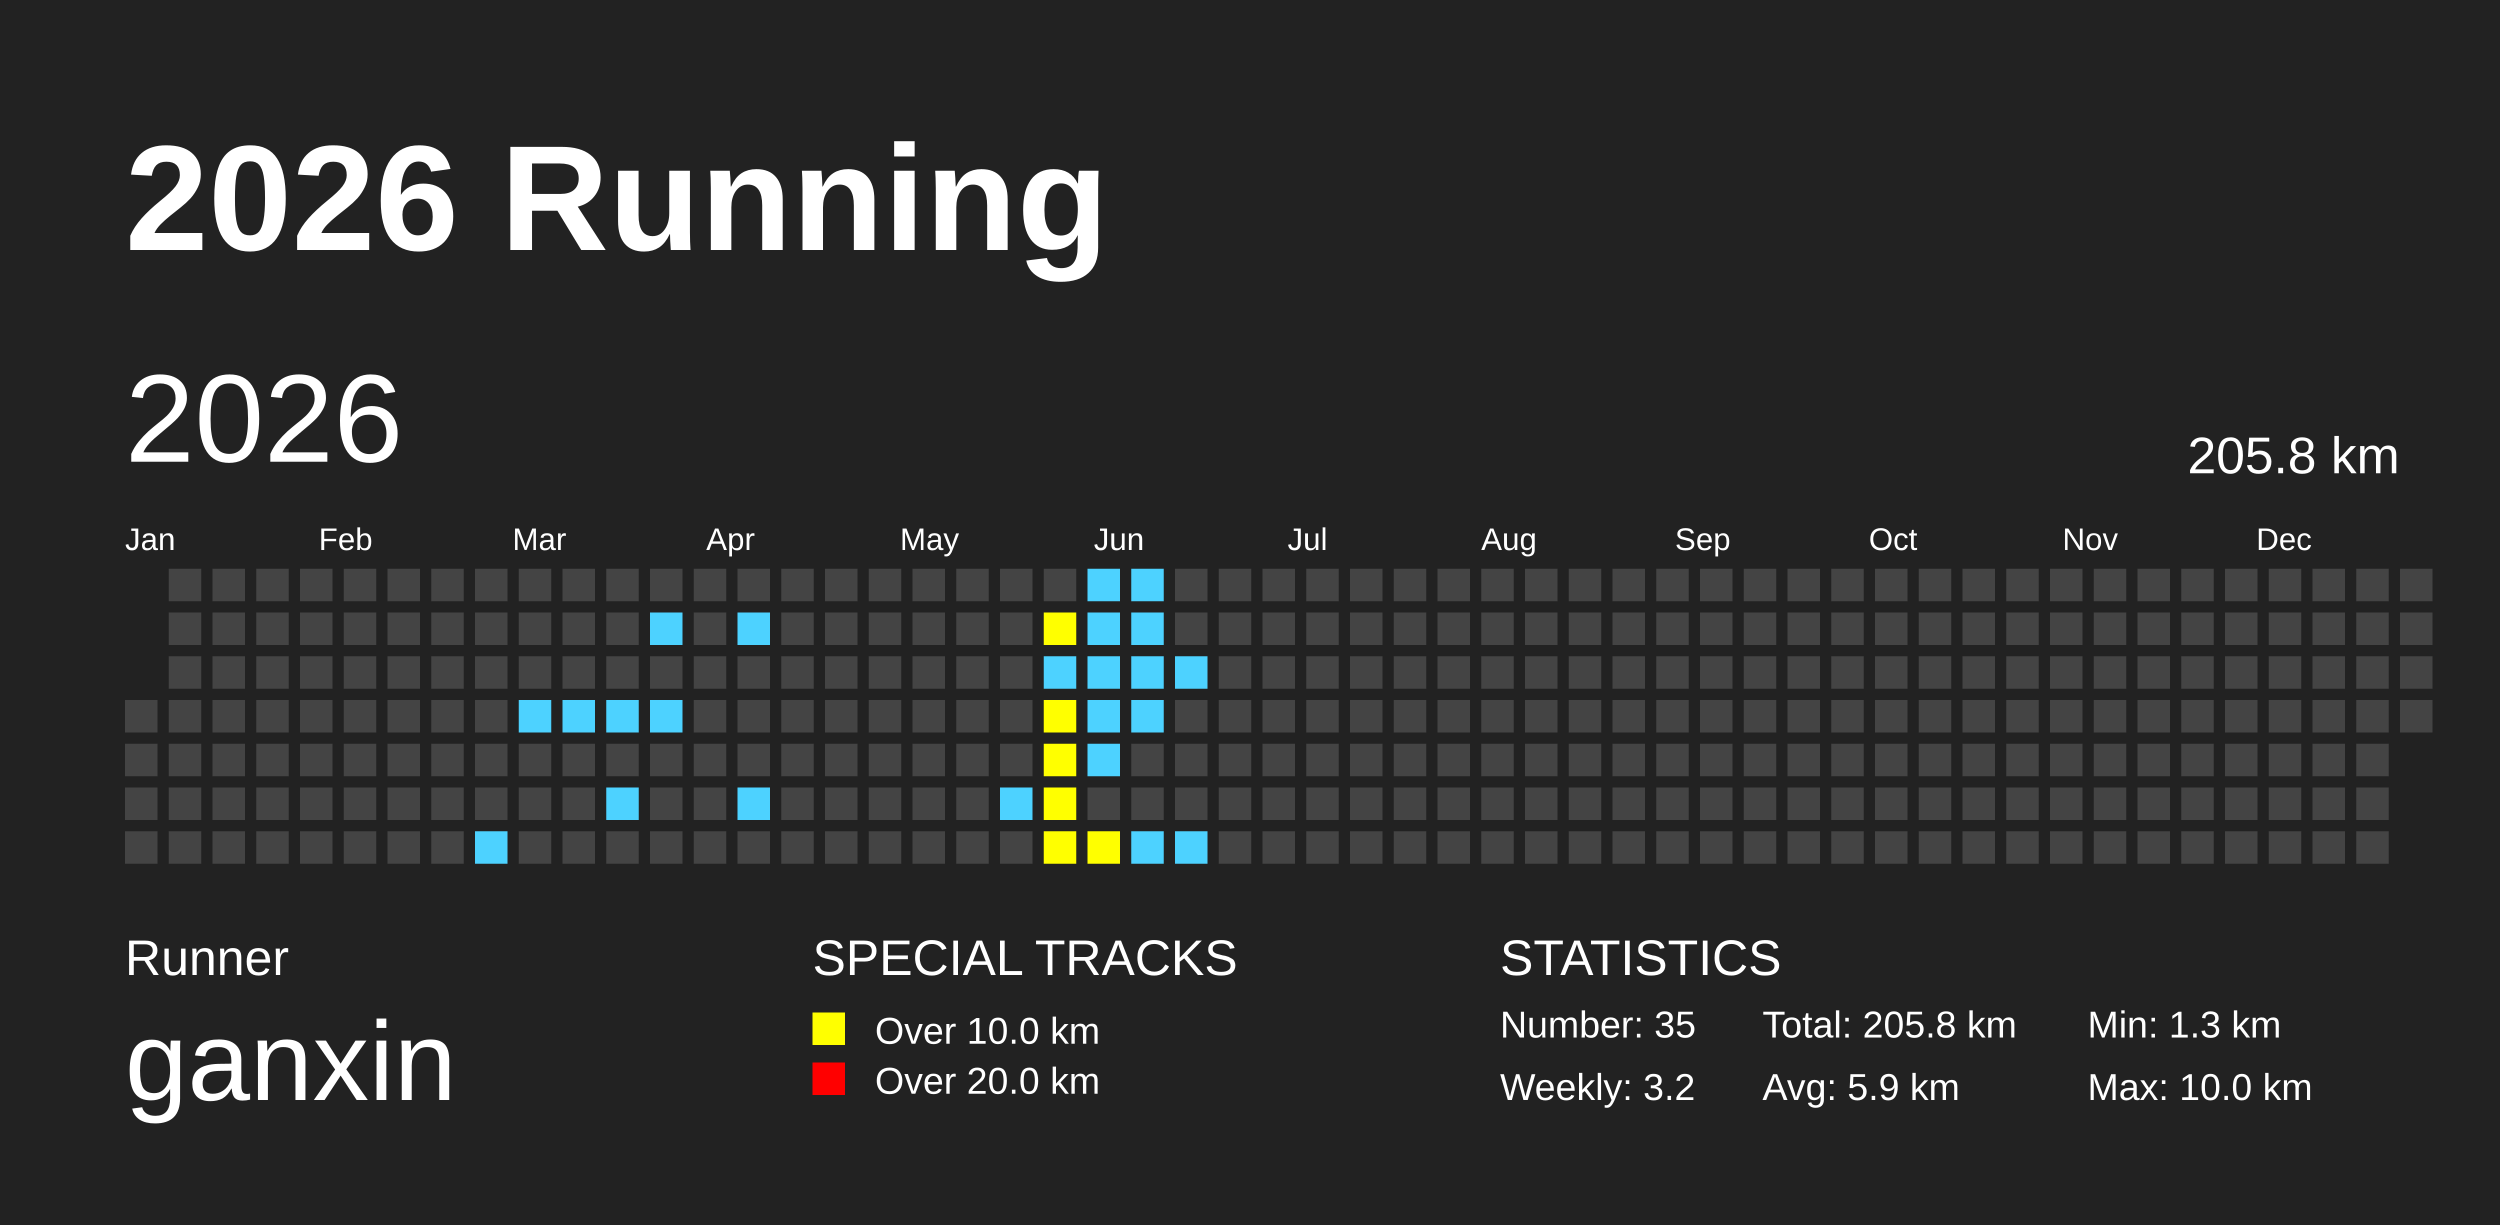
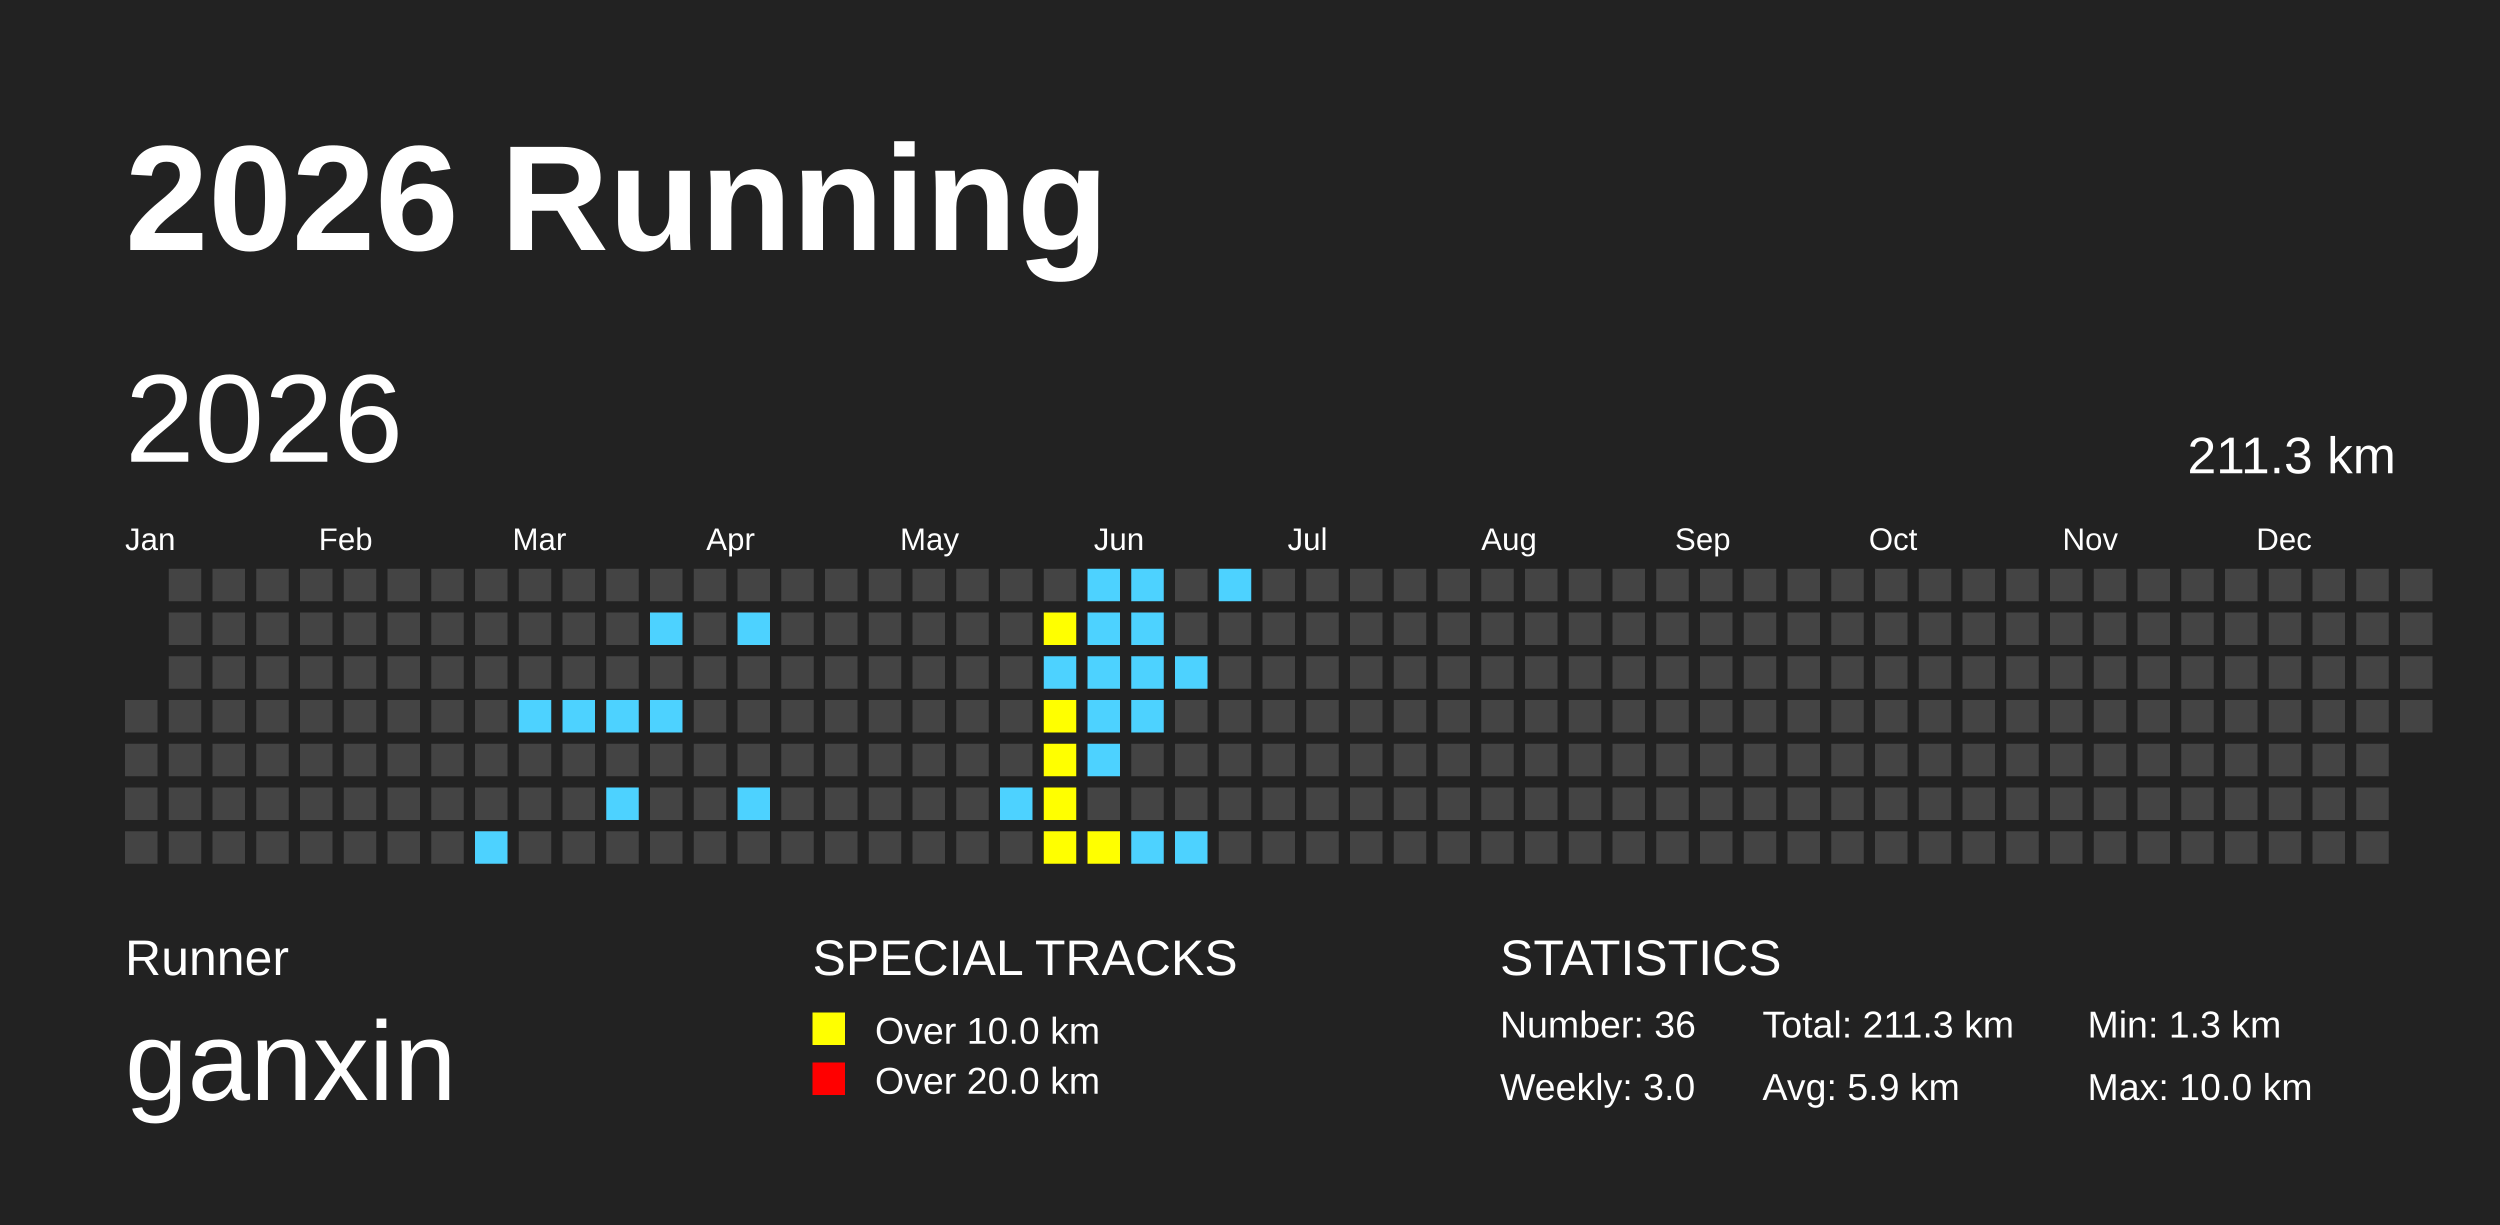
<svg xmlns="http://www.w3.org/2000/svg" baseProfile="full" height="98mm" version="1.1" viewBox="0,0,200,98" width="200mm">
  <defs>
    <pattern height="2" id="indoor-stripe" patternUnits="userSpaceOnUse" width="2">
      <line stroke="white" stroke-opacity="0.45" stroke-width="0.5" x1="0" x2="2" y1="2" y2="0" />
    </pattern>
  </defs>
  <rect fill="#222222" height="98" width="200" x="0" y="0" />
  <text fill="#FFFFFF" style="font-size:12px; font-family:Arial; font-weight:bold;" x="10" y="20">2026 Running</text>
  <text fill="#FFFFFF" style="font-size:4px; font-family:Arial" x="10" y="78">Runner</text>
  <text fill="#FFFFFF" style="font-size:9px; font-family:Arial" x="10" y="88">ganxin</text>
  <text fill="#FFFFFF" style="font-size:4px; font-family:Arial" x="65" y="78">SPECIAL TRACKS</text>
  <rect fill="yellow" height="2.6" width="2.6" x="65" y="81" />
  <text fill="#FFFFFF" style="font-size:3px; font-family:Arial" x="70" y="83.5">Over 10.0 km</text>
  <rect fill="red" height="2.6" width="2.6" x="65" y="85" />
  <text fill="#FFFFFF" style="font-size:3px; font-family:Arial" x="70" y="87.5">Over 20.0 km</text>
  <text fill="#FFFFFF" style="font-size:4px; font-family:Arial" x="120" y="78">STATISTICS</text>
-   <text fill="#FFFFFF" style="font-size:3px; font-family:Arial" x="120" y="83">Number: 35</text>
-   <text fill="#FFFFFF" style="font-size:3px; font-family:Arial" x="120" y="88">Weekly: 3.2</text>
-   <text fill="#FFFFFF" style="font-size:3px; font-family:Arial" x="141" y="83">Total: 205.8 km</text>
+   <text fill="#FFFFFF" style="font-size:3px; font-family:Arial" x="120" y="83">Number: 36</text>
+   <text fill="#FFFFFF" style="font-size:3px; font-family:Arial" x="120" y="88">Weekly: 3.0</text>
+   <text fill="#FFFFFF" style="font-size:3px; font-family:Arial" x="141" y="83">Total: 211.3 km</text>
  <text fill="#FFFFFF" style="font-size:3px; font-family:Arial" x="141" y="88">Avg: 5.9 km</text>
  <text fill="#FFFFFF" style="font-size:3px; font-family:Arial" x="167" y="83">Min: 1.3 km</text>
  <text fill="#FFFFFF" style="font-size:3px; font-family:Arial" x="167" y="88">Max: 10.0 km</text>
  <text dominant-baseline="hanging" fill="#FFFFFF" style="font-size:10.0px; font-family:Arial;" x="10" y="30">2026</text>
-   <text dominant-baseline="hanging" fill="#FFFFFF" style="font-size:4.125px; font-family:Arial;" x="175" y="35">205.8 km</text>
+   <text dominant-baseline="hanging" fill="#FFFFFF" style="font-size:4.125px; font-family:Arial;" x="175" y="35">211.3 km</text>
  <text fill="#FFFFFF" style="font-size:2.5px; font-family:Arial" x="10.0" y="44">Jan</text>
  <text fill="#FFFFFF" style="font-size:2.5px; font-family:Arial" x="25.5" y="44">Feb</text>
  <text fill="#FFFFFF" style="font-size:2.5px; font-family:Arial" x="41.0" y="44">Mar</text>
  <text fill="#FFFFFF" style="font-size:2.5px; font-family:Arial" x="56.5" y="44">Apr</text>
  <text fill="#FFFFFF" style="font-size:2.5px; font-family:Arial" x="72.0" y="44">May</text>
  <text fill="#FFFFFF" style="font-size:2.5px; font-family:Arial" x="87.5" y="44">Jun</text>
  <text fill="#FFFFFF" style="font-size:2.5px; font-family:Arial" x="103.0" y="44">Jul</text>
  <text fill="#FFFFFF" style="font-size:2.5px; font-family:Arial" x="118.5" y="44">Aug</text>
  <text fill="#FFFFFF" style="font-size:2.5px; font-family:Arial" x="134.0" y="44">Sep</text>
  <text fill="#FFFFFF" style="font-size:2.5px; font-family:Arial" x="149.5" y="44">Oct</text>
  <text fill="#FFFFFF" style="font-size:2.5px; font-family:Arial" x="165.0" y="44">Nov</text>
  <text fill="#FFFFFF" style="font-size:2.5px; font-family:Arial" x="180.5" y="44">Dec</text>
  <rect fill="#444444" height="2.6" width="2.6" x="10.0" y="56.0" />
  <rect fill="#444444" height="2.6" width="2.6" x="10.0" y="59.5" />
  <rect fill="#444444" height="2.6" width="2.6" x="10.0" y="63.0" />
  <rect fill="#444444" height="2.6" width="2.6" x="10.0" y="66.5" />
  <rect fill="#444444" height="2.6" width="2.6" x="13.5" y="45.5" />
  <rect fill="#444444" height="2.6" width="2.6" x="13.5" y="49.0" />
  <rect fill="#444444" height="2.6" width="2.6" x="13.5" y="52.5" />
  <rect fill="#444444" height="2.6" width="2.6" x="13.5" y="56.0" />
  <rect fill="#444444" height="2.6" width="2.6" x="13.5" y="59.5" />
  <rect fill="#444444" height="2.6" width="2.6" x="13.5" y="63.0" />
  <rect fill="#444444" height="2.6" width="2.6" x="13.5" y="66.5" />
  <rect fill="#444444" height="2.6" width="2.6" x="17.0" y="45.5" />
  <rect fill="#444444" height="2.6" width="2.6" x="17.0" y="49.0" />
  <rect fill="#444444" height="2.6" width="2.6" x="17.0" y="52.5" />
  <rect fill="#444444" height="2.6" width="2.6" x="17.0" y="56.0" />
  <rect fill="#444444" height="2.6" width="2.6" x="17.0" y="59.5" />
  <rect fill="#444444" height="2.6" width="2.6" x="17.0" y="63.0" />
  <rect fill="#444444" height="2.6" width="2.6" x="17.0" y="66.5" />
  <rect fill="#444444" height="2.6" width="2.6" x="20.5" y="45.5" />
  <rect fill="#444444" height="2.6" width="2.6" x="20.5" y="49.0" />
  <rect fill="#444444" height="2.6" width="2.6" x="20.5" y="52.5" />
  <rect fill="#444444" height="2.6" width="2.6" x="20.5" y="56.0" />
  <rect fill="#444444" height="2.6" width="2.6" x="20.5" y="59.5" />
  <rect fill="#444444" height="2.6" width="2.6" x="20.5" y="63.0" />
  <rect fill="#444444" height="2.6" width="2.6" x="20.5" y="66.5" />
  <rect fill="#444444" height="2.6" width="2.6" x="24.0" y="45.5" />
  <rect fill="#444444" height="2.6" width="2.6" x="24.0" y="49.0" />
  <rect fill="#444444" height="2.6" width="2.6" x="24.0" y="52.5" />
  <rect fill="#444444" height="2.6" width="2.6" x="24.0" y="56.0" />
  <rect fill="#444444" height="2.6" width="2.6" x="24.0" y="59.5" />
  <rect fill="#444444" height="2.6" width="2.6" x="24.0" y="63.0" />
  <rect fill="#444444" height="2.6" width="2.6" x="24.0" y="66.5" />
  <rect fill="#444444" height="2.6" width="2.6" x="27.5" y="45.5" />
  <rect fill="#444444" height="2.6" width="2.6" x="27.5" y="49.0" />
  <rect fill="#444444" height="2.6" width="2.6" x="27.5" y="52.5" />
  <rect fill="#444444" height="2.6" width="2.6" x="27.5" y="56.0" />
  <rect fill="#444444" height="2.6" width="2.6" x="27.5" y="59.5" />
  <rect fill="#444444" height="2.6" width="2.6" x="27.5" y="63.0" />
  <rect fill="#444444" height="2.6" width="2.6" x="27.5" y="66.5" />
  <rect fill="#444444" height="2.6" width="2.6" x="31.0" y="45.5" />
  <rect fill="#444444" height="2.6" width="2.6" x="31.0" y="49.0" />
  <rect fill="#444444" height="2.6" width="2.6" x="31.0" y="52.5" />
  <rect fill="#444444" height="2.6" width="2.6" x="31.0" y="56.0" />
  <rect fill="#444444" height="2.6" width="2.6" x="31.0" y="59.5" />
  <rect fill="#444444" height="2.6" width="2.6" x="31.0" y="63.0" />
  <rect fill="#444444" height="2.6" width="2.6" x="31.0" y="66.5" />
  <rect fill="#444444" height="2.6" width="2.6" x="34.5" y="45.5" />
  <rect fill="#444444" height="2.6" width="2.6" x="34.5" y="49.0" />
  <rect fill="#444444" height="2.6" width="2.6" x="34.5" y="52.5" />
  <rect fill="#444444" height="2.6" width="2.6" x="34.5" y="56.0" />
  <rect fill="#444444" height="2.6" width="2.6" x="34.5" y="59.5" />
  <rect fill="#444444" height="2.6" width="2.6" x="34.5" y="63.0" />
  <rect fill="#444444" height="2.6" width="2.6" x="34.5" y="66.5" />
  <rect fill="#444444" height="2.6" width="2.6" x="38.0" y="45.5" />
  <rect fill="#444444" height="2.6" width="2.6" x="38.0" y="49.0" />
  <rect fill="#444444" height="2.6" width="2.6" x="38.0" y="52.5" />
  <rect fill="#444444" height="2.6" width="2.6" x="38.0" y="56.0" />
  <rect fill="#444444" height="2.6" width="2.6" x="38.0" y="59.5" />
  <rect fill="#444444" height="2.6" width="2.6" x="38.0" y="63.0" />
  <rect fill="#4DD2FF" height="2.6" width="2.6" x="38.0" y="66.5" />
  <rect fill="#444444" height="2.6" width="2.6" x="41.5" y="45.5" />
  <rect fill="#444444" height="2.6" width="2.6" x="41.5" y="49.0" />
  <rect fill="#444444" height="2.6" width="2.6" x="41.5" y="52.5" />
  <rect fill="#4DD2FF" height="2.6" width="2.6" x="41.5" y="56.0" />
  <rect fill="#444444" height="2.6" width="2.6" x="41.5" y="59.5" />
  <rect fill="#444444" height="2.6" width="2.6" x="41.5" y="63.0" />
  <rect fill="#444444" height="2.6" width="2.6" x="41.5" y="66.5" />
  <rect fill="#444444" height="2.6" width="2.6" x="45.0" y="45.5" />
  <rect fill="#444444" height="2.6" width="2.6" x="45.0" y="49.0" />
  <rect fill="#444444" height="2.6" width="2.6" x="45.0" y="52.5" />
  <rect fill="#4DD2FF" height="2.6" width="2.6" x="45.0" y="56.0" />
  <rect fill="#444444" height="2.6" width="2.6" x="45.0" y="59.5" />
  <rect fill="#444444" height="2.6" width="2.6" x="45.0" y="63.0" />
  <rect fill="#444444" height="2.6" width="2.6" x="45.0" y="66.5" />
  <rect fill="#444444" height="2.6" width="2.6" x="48.5" y="45.5" />
  <rect fill="#444444" height="2.6" width="2.6" x="48.5" y="49.0" />
  <rect fill="#444444" height="2.6" width="2.6" x="48.5" y="52.5" />
  <rect fill="#4DD2FF" height="2.6" width="2.6" x="48.5" y="56.0" />
  <rect fill="#444444" height="2.6" width="2.6" x="48.5" y="59.5" />
  <rect fill="#4DD2FF" height="2.6" width="2.6" x="48.5" y="63.0" />
  <rect fill="#444444" height="2.6" width="2.6" x="48.5" y="66.5" />
  <rect fill="#444444" height="2.6" width="2.6" x="52.0" y="45.5" />
  <rect fill="#4DD2FF" height="2.6" width="2.6" x="52.0" y="49.0" />
  <rect fill="#444444" height="2.6" width="2.6" x="52.0" y="52.5" />
  <rect fill="#4DD2FF" height="2.6" width="2.6" x="52.0" y="56.0" />
  <rect fill="#444444" height="2.6" width="2.6" x="52.0" y="59.5" />
  <rect fill="#444444" height="2.6" width="2.6" x="52.0" y="63.0" />
  <rect fill="#444444" height="2.6" width="2.6" x="52.0" y="66.5" />
  <rect fill="#444444" height="2.6" width="2.6" x="55.5" y="45.5" />
  <rect fill="#444444" height="2.6" width="2.6" x="55.5" y="49.0" />
  <rect fill="#444444" height="2.6" width="2.6" x="55.5" y="52.5" />
  <rect fill="#444444" height="2.6" width="2.6" x="55.5" y="56.0" />
  <rect fill="#444444" height="2.6" width="2.6" x="55.5" y="59.5" />
  <rect fill="#444444" height="2.6" width="2.6" x="55.5" y="63.0" />
  <rect fill="#444444" height="2.6" width="2.6" x="55.5" y="66.5" />
  <rect fill="#444444" height="2.6" width="2.6" x="59.0" y="45.5" />
  <rect fill="#4DD2FF" height="2.6" width="2.6" x="59.0" y="49.0" />
  <rect fill="#444444" height="2.6" width="2.6" x="59.0" y="52.5" />
  <rect fill="#444444" height="2.6" width="2.6" x="59.0" y="56.0" />
  <rect fill="#444444" height="2.6" width="2.6" x="59.0" y="59.5" />
  <rect fill="#4DD2FF" height="2.6" width="2.6" x="59.0" y="63.0" />
  <rect fill="#444444" height="2.6" width="2.6" x="59.0" y="66.5" />
  <rect fill="#444444" height="2.6" width="2.6" x="62.5" y="45.5" />
  <rect fill="#444444" height="2.6" width="2.6" x="62.5" y="49.0" />
  <rect fill="#444444" height="2.6" width="2.6" x="62.5" y="52.5" />
  <rect fill="#444444" height="2.6" width="2.6" x="62.5" y="56.0" />
  <rect fill="#444444" height="2.6" width="2.6" x="62.5" y="59.5" />
  <rect fill="#444444" height="2.6" width="2.6" x="62.5" y="63.0" />
  <rect fill="#444444" height="2.6" width="2.6" x="62.5" y="66.5" />
  <rect fill="#444444" height="2.6" width="2.6" x="66.0" y="45.5" />
  <rect fill="#444444" height="2.6" width="2.6" x="66.0" y="49.0" />
  <rect fill="#444444" height="2.6" width="2.6" x="66.0" y="52.5" />
  <rect fill="#444444" height="2.6" width="2.6" x="66.0" y="56.0" />
  <rect fill="#444444" height="2.6" width="2.6" x="66.0" y="59.5" />
  <rect fill="#444444" height="2.6" width="2.6" x="66.0" y="63.0" />
  <rect fill="#444444" height="2.6" width="2.6" x="66.0" y="66.5" />
  <rect fill="#444444" height="2.6" width="2.6" x="69.5" y="45.5" />
  <rect fill="#444444" height="2.6" width="2.6" x="69.5" y="49.0" />
  <rect fill="#444444" height="2.6" width="2.6" x="69.5" y="52.5" />
  <rect fill="#444444" height="2.6" width="2.6" x="69.5" y="56.0" />
  <rect fill="#444444" height="2.6" width="2.6" x="69.5" y="59.5" />
  <rect fill="#444444" height="2.6" width="2.6" x="69.5" y="63.0" />
  <rect fill="#444444" height="2.6" width="2.6" x="69.5" y="66.5" />
  <rect fill="#444444" height="2.6" width="2.6" x="73.0" y="45.5" />
  <rect fill="#444444" height="2.6" width="2.6" x="73.0" y="49.0" />
  <rect fill="#444444" height="2.6" width="2.6" x="73.0" y="52.5" />
  <rect fill="#444444" height="2.6" width="2.6" x="73.0" y="56.0" />
  <rect fill="#444444" height="2.6" width="2.6" x="73.0" y="59.5" />
  <rect fill="#444444" height="2.6" width="2.6" x="73.0" y="63.0" />
  <rect fill="#444444" height="2.6" width="2.6" x="73.0" y="66.5" />
  <rect fill="#444444" height="2.6" width="2.6" x="76.5" y="45.5" />
  <rect fill="#444444" height="2.6" width="2.6" x="76.5" y="49.0" />
  <rect fill="#444444" height="2.6" width="2.6" x="76.5" y="52.5" />
  <rect fill="#444444" height="2.6" width="2.6" x="76.5" y="56.0" />
  <rect fill="#444444" height="2.6" width="2.6" x="76.5" y="59.5" />
  <rect fill="#444444" height="2.6" width="2.6" x="76.5" y="63.0" />
  <rect fill="#444444" height="2.6" width="2.6" x="76.5" y="66.5" />
  <rect fill="#444444" height="2.6" width="2.6" x="80.0" y="45.5" />
  <rect fill="#444444" height="2.6" width="2.6" x="80.0" y="49.0" />
  <rect fill="#444444" height="2.6" width="2.6" x="80.0" y="52.5" />
  <rect fill="#444444" height="2.6" width="2.6" x="80.0" y="56.0" />
  <rect fill="#444444" height="2.6" width="2.6" x="80.0" y="59.5" />
  <rect fill="#4DD2FF" height="2.6" width="2.6" x="80.0" y="63.0" />
  <rect fill="#444444" height="2.6" width="2.6" x="80.0" y="66.5" />
  <rect fill="#444444" height="2.6" width="2.6" x="83.5" y="45.5" />
  <rect fill="yellow" height="2.6" width="2.6" x="83.5" y="49.0" />
  <rect fill="#4DD2FF" height="2.6" width="2.6" x="83.5" y="52.5" />
  <rect fill="yellow" height="2.6" width="2.6" x="83.5" y="56.0" />
  <rect fill="yellow" height="2.6" width="2.6" x="83.5" y="59.5" />
  <rect fill="yellow" height="2.6" width="2.6" x="83.5" y="63.0" />
  <rect fill="yellow" height="2.6" width="2.6" x="83.5" y="66.5" />
  <rect fill="#4DD2FF" height="2.6" width="2.6" x="87.0" y="45.5" />
  <rect fill="#4DD2FF" height="2.6" width="2.6" x="87.0" y="49.0" />
  <rect fill="#4DD2FF" height="2.6" width="2.6" x="87.0" y="52.5" />
  <rect fill="#4DD2FF" height="2.6" width="2.6" x="87.0" y="56.0" />
  <rect fill="#4DD2FF" height="2.6" width="2.6" x="87.0" y="59.5" />
  <rect fill="#444444" height="2.6" width="2.6" x="87.0" y="63.0" />
  <rect fill="yellow" height="2.6" width="2.6" x="87.0" y="66.5" />
  <rect fill="#4DD2FF" height="2.6" width="2.6" x="90.5" y="45.5" />
  <rect fill="#4DD2FF" height="2.6" width="2.6" x="90.5" y="49.0" />
  <rect fill="#4DD2FF" height="2.6" width="2.6" x="90.5" y="52.5" />
  <rect fill="#4DD2FF" height="2.6" width="2.6" x="90.5" y="56.0" />
  <rect fill="#444444" height="2.6" width="2.6" x="90.5" y="59.5" />
  <rect fill="#444444" height="2.6" width="2.6" x="90.5" y="63.0" />
  <rect fill="#4DD2FF" height="2.6" width="2.6" x="90.5" y="66.5" />
  <rect fill="#444444" height="2.6" width="2.6" x="94.0" y="45.5" />
  <rect fill="#444444" height="2.6" width="2.6" x="94.0" y="49.0" />
  <rect fill="#4DD2FF" height="2.6" width="2.6" x="94.0" y="52.5" />
  <rect fill="#444444" height="2.6" width="2.6" x="94.0" y="56.0" />
  <rect fill="#444444" height="2.6" width="2.6" x="94.0" y="59.5" />
  <rect fill="#444444" height="2.6" width="2.6" x="94.0" y="63.0" />
  <rect fill="#4DD2FF" height="2.6" width="2.6" x="94.0" y="66.5" />
-   <rect fill="#444444" height="2.6" width="2.6" x="97.5" y="45.5" />
+   <rect fill="#4DD2FF" height="2.6" width="2.6" x="97.5" y="45.5" />
  <rect fill="#444444" height="2.6" width="2.6" x="97.5" y="49.0" />
  <rect fill="#444444" height="2.6" width="2.6" x="97.5" y="52.5" />
  <rect fill="#444444" height="2.6" width="2.6" x="97.5" y="56.0" />
  <rect fill="#444444" height="2.6" width="2.6" x="97.5" y="59.5" />
  <rect fill="#444444" height="2.6" width="2.6" x="97.5" y="63.0" />
  <rect fill="#444444" height="2.6" width="2.6" x="97.5" y="66.5" />
  <rect fill="#444444" height="2.6" width="2.6" x="101.0" y="45.5" />
  <rect fill="#444444" height="2.6" width="2.6" x="101.0" y="49.0" />
  <rect fill="#444444" height="2.6" width="2.6" x="101.0" y="52.5" />
  <rect fill="#444444" height="2.6" width="2.6" x="101.0" y="56.0" />
  <rect fill="#444444" height="2.6" width="2.6" x="101.0" y="59.5" />
  <rect fill="#444444" height="2.6" width="2.6" x="101.0" y="63.0" />
  <rect fill="#444444" height="2.6" width="2.6" x="101.0" y="66.5" />
  <rect fill="#444444" height="2.6" width="2.6" x="104.5" y="45.5" />
  <rect fill="#444444" height="2.6" width="2.6" x="104.5" y="49.0" />
  <rect fill="#444444" height="2.6" width="2.6" x="104.5" y="52.5" />
  <rect fill="#444444" height="2.6" width="2.6" x="104.5" y="56.0" />
  <rect fill="#444444" height="2.6" width="2.6" x="104.5" y="59.5" />
  <rect fill="#444444" height="2.6" width="2.6" x="104.5" y="63.0" />
  <rect fill="#444444" height="2.6" width="2.6" x="104.5" y="66.5" />
  <rect fill="#444444" height="2.6" width="2.6" x="108.0" y="45.5" />
  <rect fill="#444444" height="2.6" width="2.6" x="108.0" y="49.0" />
  <rect fill="#444444" height="2.6" width="2.6" x="108.0" y="52.5" />
  <rect fill="#444444" height="2.6" width="2.6" x="108.0" y="56.0" />
  <rect fill="#444444" height="2.6" width="2.6" x="108.0" y="59.5" />
  <rect fill="#444444" height="2.6" width="2.6" x="108.0" y="63.0" />
  <rect fill="#444444" height="2.6" width="2.6" x="108.0" y="66.5" />
  <rect fill="#444444" height="2.6" width="2.6" x="111.5" y="45.5" />
  <rect fill="#444444" height="2.6" width="2.6" x="111.5" y="49.0" />
  <rect fill="#444444" height="2.6" width="2.6" x="111.5" y="52.5" />
  <rect fill="#444444" height="2.6" width="2.6" x="111.5" y="56.0" />
  <rect fill="#444444" height="2.6" width="2.6" x="111.5" y="59.5" />
  <rect fill="#444444" height="2.6" width="2.6" x="111.5" y="63.0" />
  <rect fill="#444444" height="2.6" width="2.6" x="111.5" y="66.5" />
  <rect fill="#444444" height="2.6" width="2.6" x="115.0" y="45.5" />
  <rect fill="#444444" height="2.6" width="2.6" x="115.0" y="49.0" />
  <rect fill="#444444" height="2.6" width="2.6" x="115.0" y="52.5" />
  <rect fill="#444444" height="2.6" width="2.6" x="115.0" y="56.0" />
  <rect fill="#444444" height="2.6" width="2.6" x="115.0" y="59.5" />
  <rect fill="#444444" height="2.6" width="2.6" x="115.0" y="63.0" />
  <rect fill="#444444" height="2.6" width="2.6" x="115.0" y="66.5" />
  <rect fill="#444444" height="2.6" width="2.6" x="118.5" y="45.5" />
  <rect fill="#444444" height="2.6" width="2.6" x="118.5" y="49.0" />
  <rect fill="#444444" height="2.6" width="2.6" x="118.5" y="52.5" />
  <rect fill="#444444" height="2.6" width="2.6" x="118.5" y="56.0" />
  <rect fill="#444444" height="2.6" width="2.6" x="118.5" y="59.5" />
  <rect fill="#444444" height="2.6" width="2.6" x="118.5" y="63.0" />
  <rect fill="#444444" height="2.6" width="2.6" x="118.5" y="66.5" />
  <rect fill="#444444" height="2.6" width="2.6" x="122.0" y="45.5" />
  <rect fill="#444444" height="2.6" width="2.6" x="122.0" y="49.0" />
  <rect fill="#444444" height="2.6" width="2.6" x="122.0" y="52.5" />
  <rect fill="#444444" height="2.6" width="2.6" x="122.0" y="56.0" />
  <rect fill="#444444" height="2.6" width="2.6" x="122.0" y="59.5" />
  <rect fill="#444444" height="2.6" width="2.6" x="122.0" y="63.0" />
  <rect fill="#444444" height="2.6" width="2.6" x="122.0" y="66.5" />
  <rect fill="#444444" height="2.6" width="2.6" x="125.5" y="45.5" />
  <rect fill="#444444" height="2.6" width="2.6" x="125.5" y="49.0" />
  <rect fill="#444444" height="2.6" width="2.6" x="125.5" y="52.5" />
  <rect fill="#444444" height="2.6" width="2.6" x="125.5" y="56.0" />
  <rect fill="#444444" height="2.6" width="2.6" x="125.5" y="59.5" />
  <rect fill="#444444" height="2.6" width="2.6" x="125.5" y="63.0" />
  <rect fill="#444444" height="2.6" width="2.6" x="125.5" y="66.5" />
  <rect fill="#444444" height="2.6" width="2.6" x="129.0" y="45.5" />
  <rect fill="#444444" height="2.6" width="2.6" x="129.0" y="49.0" />
  <rect fill="#444444" height="2.6" width="2.6" x="129.0" y="52.5" />
  <rect fill="#444444" height="2.6" width="2.6" x="129.0" y="56.0" />
  <rect fill="#444444" height="2.6" width="2.6" x="129.0" y="59.5" />
  <rect fill="#444444" height="2.6" width="2.6" x="129.0" y="63.0" />
  <rect fill="#444444" height="2.6" width="2.6" x="129.0" y="66.5" />
  <rect fill="#444444" height="2.6" width="2.6" x="132.5" y="45.5" />
  <rect fill="#444444" height="2.6" width="2.6" x="132.5" y="49.0" />
  <rect fill="#444444" height="2.6" width="2.6" x="132.5" y="52.5" />
  <rect fill="#444444" height="2.6" width="2.6" x="132.5" y="56.0" />
  <rect fill="#444444" height="2.6" width="2.6" x="132.5" y="59.5" />
  <rect fill="#444444" height="2.6" width="2.6" x="132.5" y="63.0" />
  <rect fill="#444444" height="2.6" width="2.6" x="132.5" y="66.5" />
  <rect fill="#444444" height="2.6" width="2.6" x="136.0" y="45.5" />
  <rect fill="#444444" height="2.6" width="2.6" x="136.0" y="49.0" />
  <rect fill="#444444" height="2.6" width="2.6" x="136.0" y="52.5" />
  <rect fill="#444444" height="2.6" width="2.6" x="136.0" y="56.0" />
  <rect fill="#444444" height="2.6" width="2.6" x="136.0" y="59.5" />
  <rect fill="#444444" height="2.6" width="2.6" x="136.0" y="63.0" />
  <rect fill="#444444" height="2.6" width="2.6" x="136.0" y="66.5" />
  <rect fill="#444444" height="2.6" width="2.6" x="139.5" y="45.5" />
  <rect fill="#444444" height="2.6" width="2.6" x="139.5" y="49.0" />
  <rect fill="#444444" height="2.6" width="2.6" x="139.5" y="52.5" />
  <rect fill="#444444" height="2.6" width="2.6" x="139.5" y="56.0" />
  <rect fill="#444444" height="2.6" width="2.6" x="139.5" y="59.5" />
  <rect fill="#444444" height="2.6" width="2.6" x="139.5" y="63.0" />
  <rect fill="#444444" height="2.6" width="2.6" x="139.5" y="66.5" />
  <rect fill="#444444" height="2.6" width="2.6" x="143.0" y="45.5" />
  <rect fill="#444444" height="2.6" width="2.6" x="143.0" y="49.0" />
  <rect fill="#444444" height="2.6" width="2.6" x="143.0" y="52.5" />
  <rect fill="#444444" height="2.6" width="2.6" x="143.0" y="56.0" />
  <rect fill="#444444" height="2.6" width="2.6" x="143.0" y="59.5" />
  <rect fill="#444444" height="2.6" width="2.6" x="143.0" y="63.0" />
  <rect fill="#444444" height="2.6" width="2.6" x="143.0" y="66.5" />
  <rect fill="#444444" height="2.6" width="2.6" x="146.5" y="45.5" />
  <rect fill="#444444" height="2.6" width="2.6" x="146.5" y="49.0" />
  <rect fill="#444444" height="2.6" width="2.6" x="146.5" y="52.5" />
  <rect fill="#444444" height="2.6" width="2.6" x="146.5" y="56.0" />
  <rect fill="#444444" height="2.6" width="2.6" x="146.5" y="59.5" />
  <rect fill="#444444" height="2.6" width="2.6" x="146.5" y="63.0" />
  <rect fill="#444444" height="2.6" width="2.6" x="146.5" y="66.5" />
  <rect fill="#444444" height="2.6" width="2.6" x="150.0" y="45.5" />
  <rect fill="#444444" height="2.6" width="2.6" x="150.0" y="49.0" />
  <rect fill="#444444" height="2.6" width="2.6" x="150.0" y="52.5" />
  <rect fill="#444444" height="2.6" width="2.6" x="150.0" y="56.0" />
  <rect fill="#444444" height="2.6" width="2.6" x="150.0" y="59.5" />
  <rect fill="#444444" height="2.6" width="2.6" x="150.0" y="63.0" />
  <rect fill="#444444" height="2.6" width="2.6" x="150.0" y="66.5" />
  <rect fill="#444444" height="2.6" width="2.6" x="153.5" y="45.5" />
  <rect fill="#444444" height="2.6" width="2.6" x="153.5" y="49.0" />
  <rect fill="#444444" height="2.6" width="2.6" x="153.5" y="52.5" />
  <rect fill="#444444" height="2.6" width="2.6" x="153.5" y="56.0" />
  <rect fill="#444444" height="2.6" width="2.6" x="153.5" y="59.5" />
  <rect fill="#444444" height="2.6" width="2.6" x="153.5" y="63.0" />
  <rect fill="#444444" height="2.6" width="2.6" x="153.5" y="66.5" />
  <rect fill="#444444" height="2.6" width="2.6" x="157.0" y="45.5" />
  <rect fill="#444444" height="2.6" width="2.6" x="157.0" y="49.0" />
  <rect fill="#444444" height="2.6" width="2.6" x="157.0" y="52.5" />
  <rect fill="#444444" height="2.6" width="2.6" x="157.0" y="56.0" />
  <rect fill="#444444" height="2.6" width="2.6" x="157.0" y="59.5" />
  <rect fill="#444444" height="2.6" width="2.6" x="157.0" y="63.0" />
  <rect fill="#444444" height="2.6" width="2.6" x="157.0" y="66.5" />
  <rect fill="#444444" height="2.6" width="2.6" x="160.5" y="45.5" />
  <rect fill="#444444" height="2.6" width="2.6" x="160.5" y="49.0" />
  <rect fill="#444444" height="2.6" width="2.6" x="160.5" y="52.5" />
  <rect fill="#444444" height="2.6" width="2.6" x="160.5" y="56.0" />
  <rect fill="#444444" height="2.6" width="2.6" x="160.5" y="59.5" />
  <rect fill="#444444" height="2.6" width="2.6" x="160.5" y="63.0" />
  <rect fill="#444444" height="2.6" width="2.6" x="160.5" y="66.5" />
  <rect fill="#444444" height="2.6" width="2.6" x="164.0" y="45.5" />
  <rect fill="#444444" height="2.6" width="2.6" x="164.0" y="49.0" />
  <rect fill="#444444" height="2.6" width="2.6" x="164.0" y="52.5" />
  <rect fill="#444444" height="2.6" width="2.6" x="164.0" y="56.0" />
  <rect fill="#444444" height="2.6" width="2.6" x="164.0" y="59.5" />
  <rect fill="#444444" height="2.6" width="2.6" x="164.0" y="63.0" />
  <rect fill="#444444" height="2.6" width="2.6" x="164.0" y="66.5" />
  <rect fill="#444444" height="2.6" width="2.6" x="167.5" y="45.5" />
  <rect fill="#444444" height="2.6" width="2.6" x="167.5" y="49.0" />
  <rect fill="#444444" height="2.6" width="2.6" x="167.5" y="52.5" />
  <rect fill="#444444" height="2.6" width="2.6" x="167.5" y="56.0" />
  <rect fill="#444444" height="2.6" width="2.6" x="167.5" y="59.5" />
  <rect fill="#444444" height="2.6" width="2.6" x="167.5" y="63.0" />
  <rect fill="#444444" height="2.6" width="2.6" x="167.5" y="66.5" />
  <rect fill="#444444" height="2.6" width="2.6" x="171.0" y="45.5" />
  <rect fill="#444444" height="2.6" width="2.6" x="171.0" y="49.0" />
  <rect fill="#444444" height="2.6" width="2.6" x="171.0" y="52.5" />
  <rect fill="#444444" height="2.6" width="2.6" x="171.0" y="56.0" />
  <rect fill="#444444" height="2.6" width="2.6" x="171.0" y="59.5" />
  <rect fill="#444444" height="2.6" width="2.6" x="171.0" y="63.0" />
  <rect fill="#444444" height="2.6" width="2.6" x="171.0" y="66.5" />
  <rect fill="#444444" height="2.6" width="2.6" x="174.5" y="45.5" />
  <rect fill="#444444" height="2.6" width="2.6" x="174.5" y="49.0" />
  <rect fill="#444444" height="2.6" width="2.6" x="174.5" y="52.5" />
  <rect fill="#444444" height="2.6" width="2.6" x="174.5" y="56.0" />
  <rect fill="#444444" height="2.6" width="2.6" x="174.5" y="59.5" />
  <rect fill="#444444" height="2.6" width="2.6" x="174.5" y="63.0" />
  <rect fill="#444444" height="2.6" width="2.6" x="174.5" y="66.5" />
  <rect fill="#444444" height="2.6" width="2.6" x="178.0" y="45.5" />
  <rect fill="#444444" height="2.6" width="2.6" x="178.0" y="49.0" />
  <rect fill="#444444" height="2.6" width="2.6" x="178.0" y="52.5" />
  <rect fill="#444444" height="2.6" width="2.6" x="178.0" y="56.0" />
  <rect fill="#444444" height="2.6" width="2.6" x="178.0" y="59.5" />
  <rect fill="#444444" height="2.6" width="2.6" x="178.0" y="63.0" />
  <rect fill="#444444" height="2.6" width="2.6" x="178.0" y="66.5" />
  <rect fill="#444444" height="2.6" width="2.6" x="181.5" y="45.5" />
  <rect fill="#444444" height="2.6" width="2.6" x="181.5" y="49.0" />
  <rect fill="#444444" height="2.6" width="2.6" x="181.5" y="52.5" />
  <rect fill="#444444" height="2.6" width="2.6" x="181.5" y="56.0" />
  <rect fill="#444444" height="2.6" width="2.6" x="181.5" y="59.5" />
  <rect fill="#444444" height="2.6" width="2.6" x="181.5" y="63.0" />
  <rect fill="#444444" height="2.6" width="2.6" x="181.5" y="66.5" />
  <rect fill="#444444" height="2.6" width="2.6" x="185.0" y="45.5" />
  <rect fill="#444444" height="2.6" width="2.6" x="185.0" y="49.0" />
  <rect fill="#444444" height="2.6" width="2.6" x="185.0" y="52.5" />
  <rect fill="#444444" height="2.6" width="2.6" x="185.0" y="56.0" />
  <rect fill="#444444" height="2.6" width="2.6" x="185.0" y="59.5" />
  <rect fill="#444444" height="2.6" width="2.6" x="185.0" y="63.0" />
  <rect fill="#444444" height="2.6" width="2.6" x="185.0" y="66.5" />
  <rect fill="#444444" height="2.6" width="2.6" x="188.5" y="45.5" />
  <rect fill="#444444" height="2.6" width="2.6" x="188.5" y="49.0" />
  <rect fill="#444444" height="2.6" width="2.6" x="188.5" y="52.5" />
  <rect fill="#444444" height="2.6" width="2.6" x="188.5" y="56.0" />
  <rect fill="#444444" height="2.6" width="2.6" x="188.5" y="59.5" />
  <rect fill="#444444" height="2.6" width="2.6" x="188.5" y="63.0" />
  <rect fill="#444444" height="2.6" width="2.6" x="188.5" y="66.5" />
  <rect fill="#444444" height="2.6" width="2.6" x="192.0" y="45.5" />
  <rect fill="#444444" height="2.6" width="2.6" x="192.0" y="49.0" />
  <rect fill="#444444" height="2.6" width="2.6" x="192.0" y="52.5" />
  <rect fill="#444444" height="2.6" width="2.6" x="192.0" y="56.0" />
</svg>
